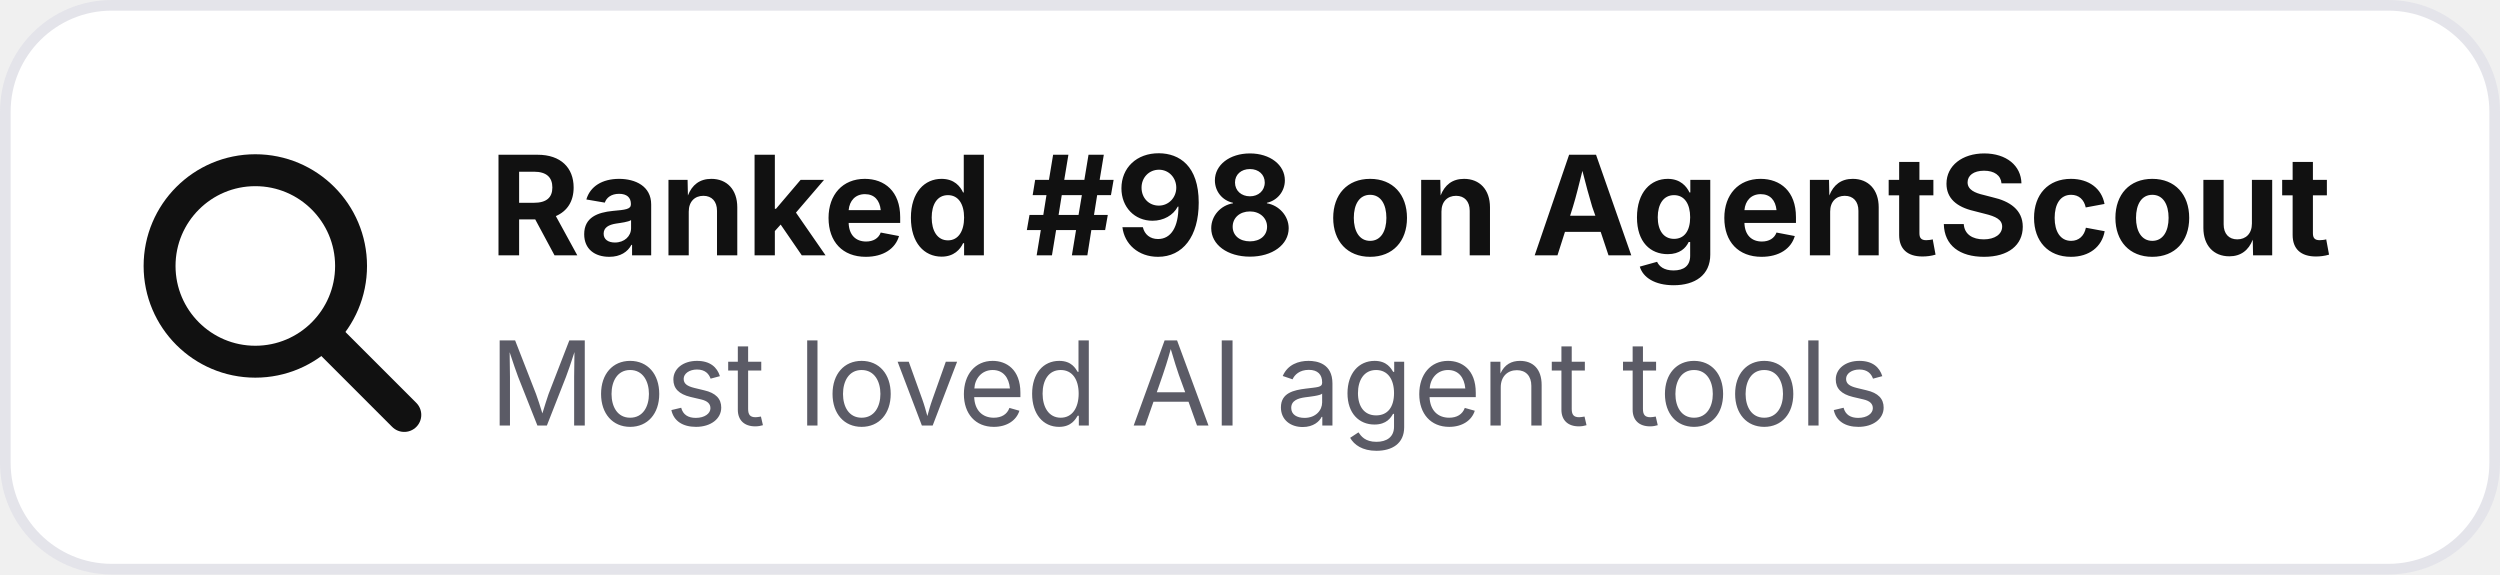
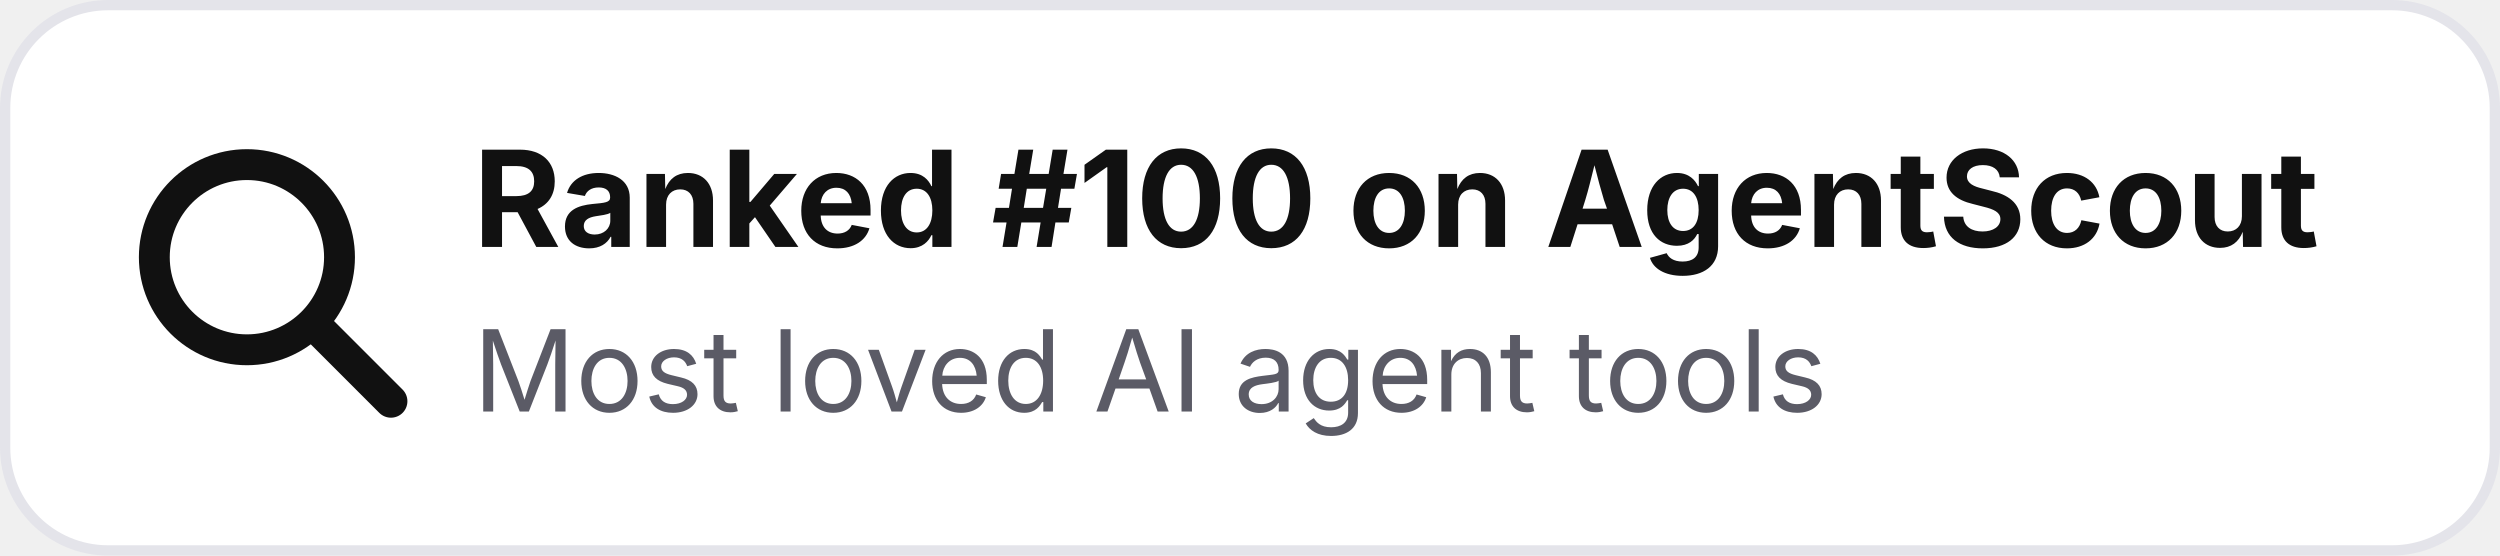
- <svg xmlns="http://www.w3.org/2000/svg" width="235" height="54" viewBox="0 0 235 54" role="img" aria-label="Ranked #98 on AgentScout">
-   <rect x=".5" y=".5" width="234" height="53" rx="10" fill="#ffffff" stroke="#e4e4ea" />
+ <svg xmlns="http://www.w3.org/2000/svg" width="243" height="54" viewBox="0 0 243 54" role="img" aria-label="Ranked #100 on AgentScout">
+   <rect x=".5" y=".5" width="242" height="53" rx="10" fill="#ffffff" stroke="#e4e4ea" />
  <circle cx="24" cy="25" r="9" fill="none" stroke="#111111" stroke-width="3" />
  <path d="M31 32l7 7" stroke="#111111" stroke-width="3.2" stroke-linecap="round" />
-   <text x="46" y="24" font-family="Inter,Segoe UI,Arial,sans-serif" font-size="13" font-weight="700" fill="#111111">Ranked #98 on AgentScout</text>
+   <text x="46" y="24" font-family="Inter,Segoe UI,Arial,sans-serif" font-size="13" font-weight="700" fill="#111111">Ranked #100 on AgentScout</text>
  <text x="46" y="40" font-family="Inter,Segoe UI,Arial,sans-serif" font-size="11" fill="#5b5b66">Most loved AI agent tools</text>
</svg>
